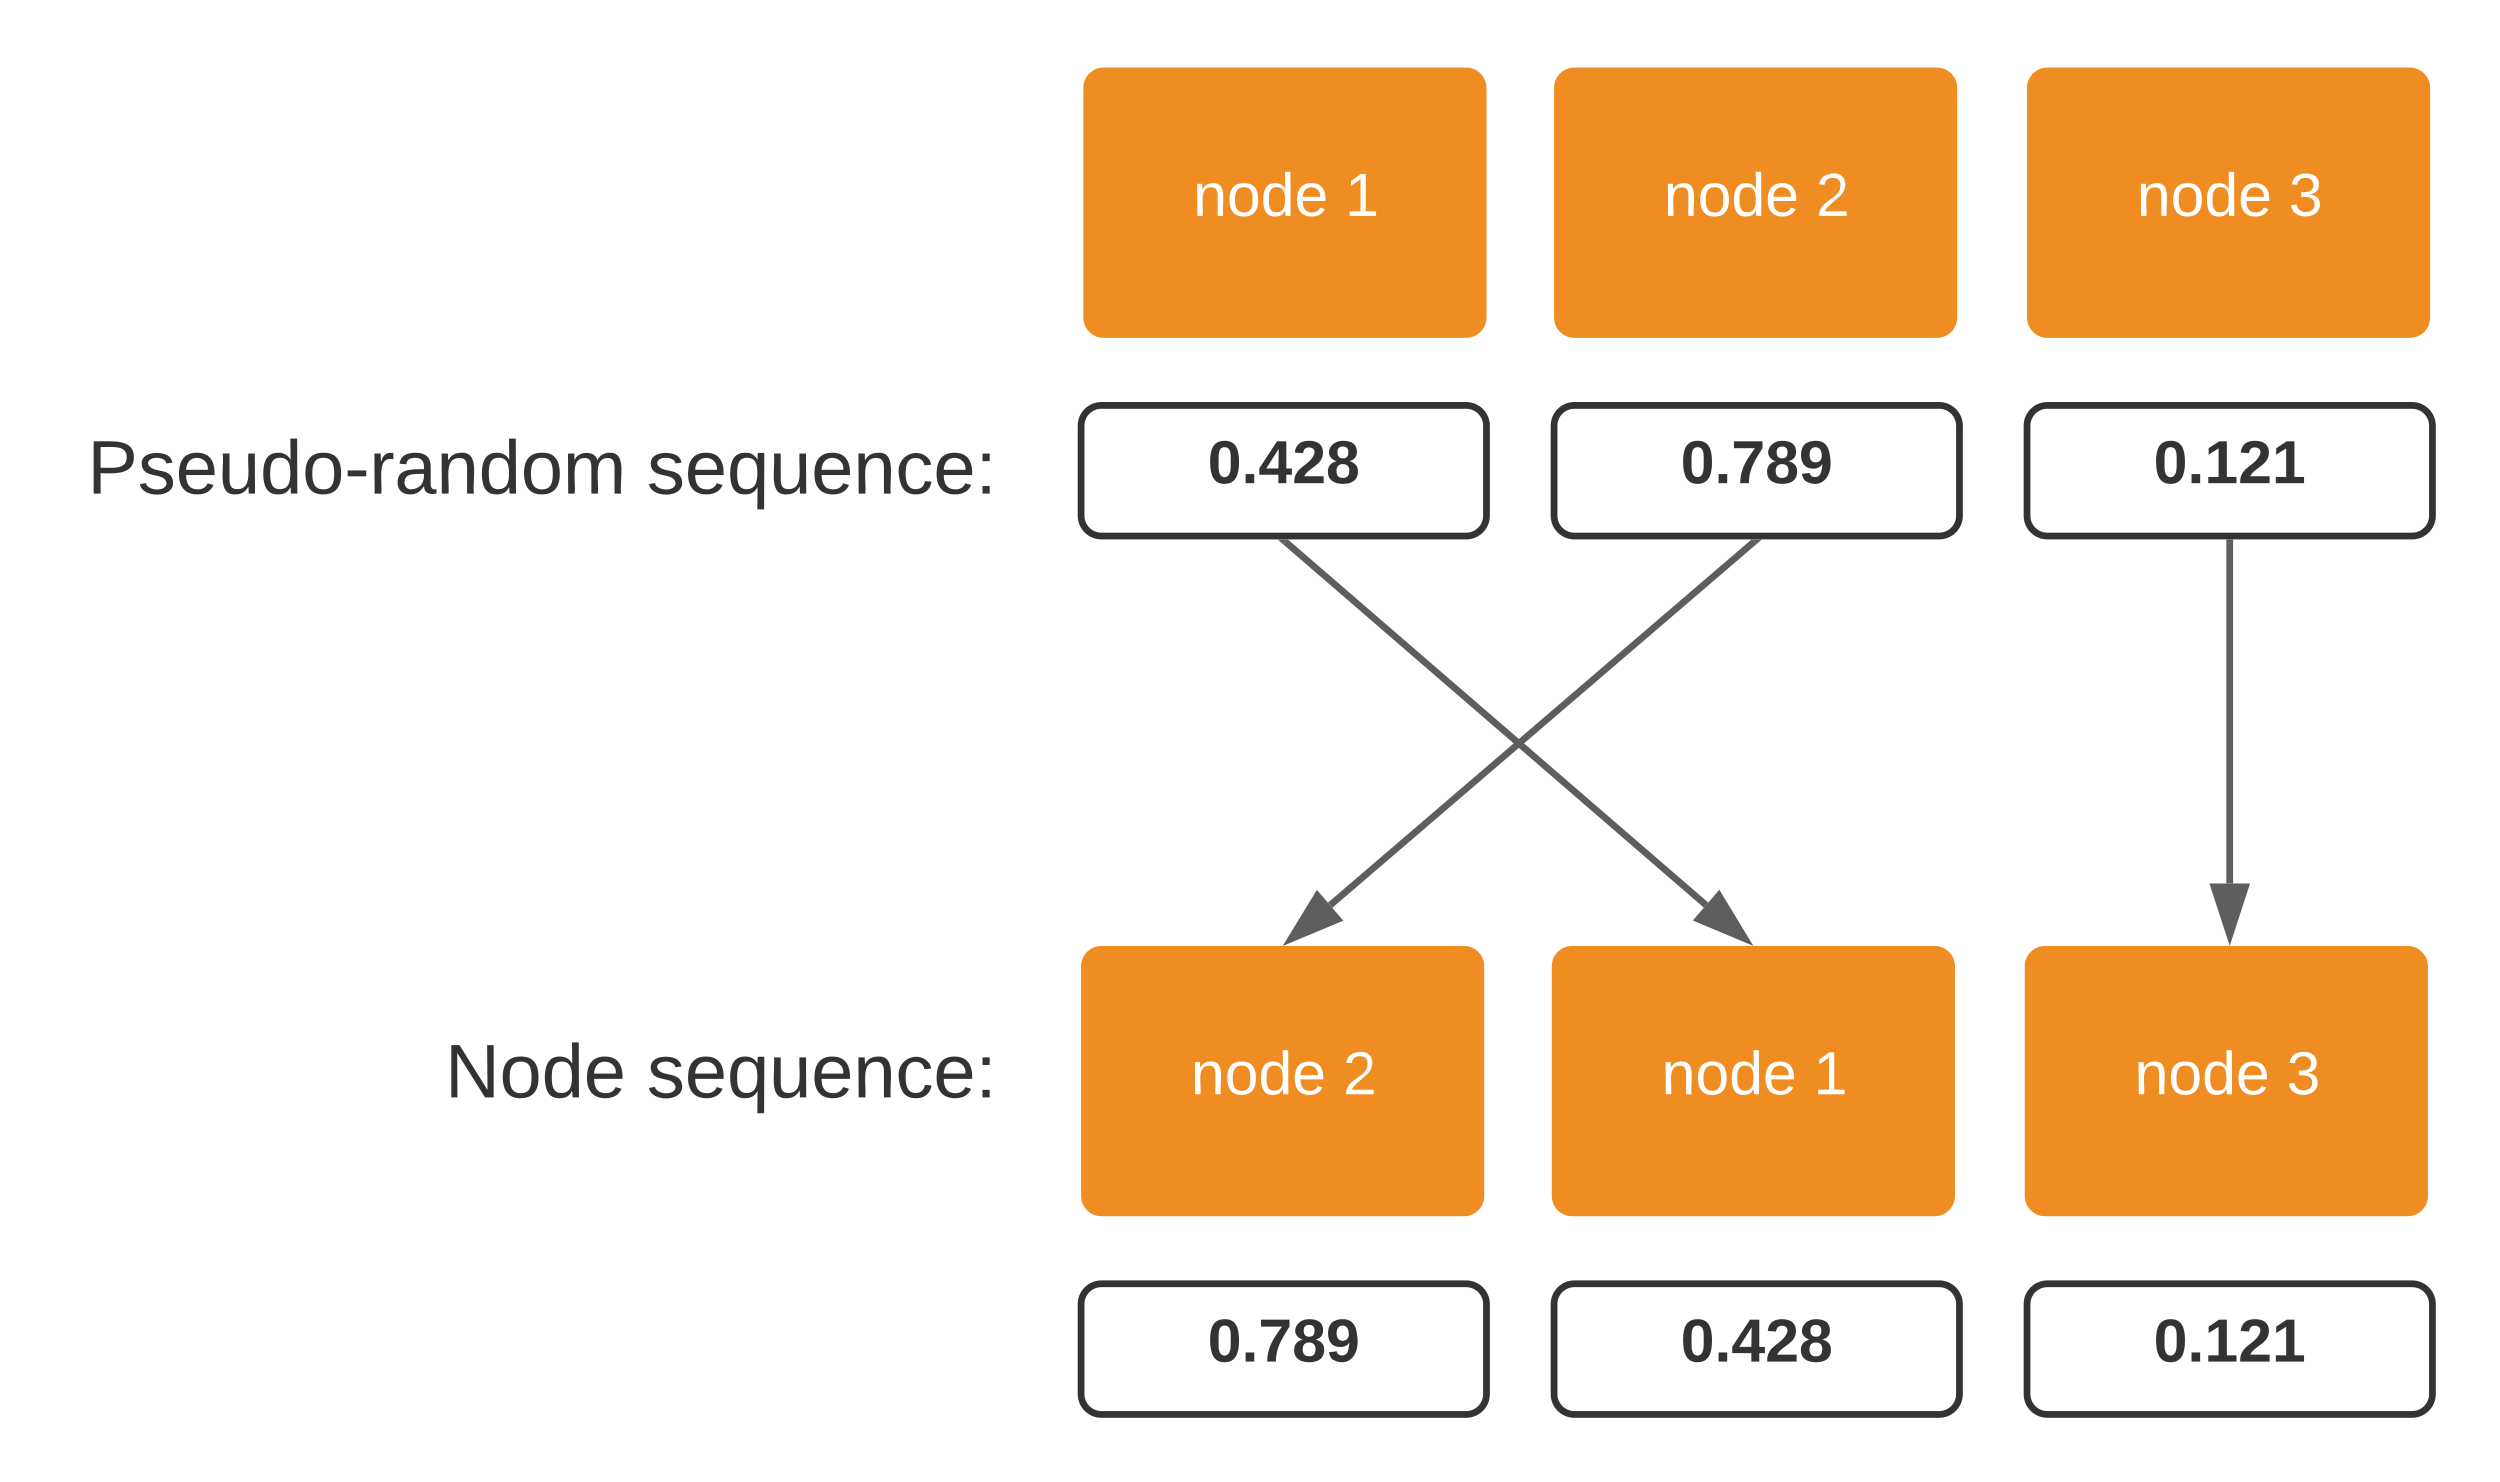
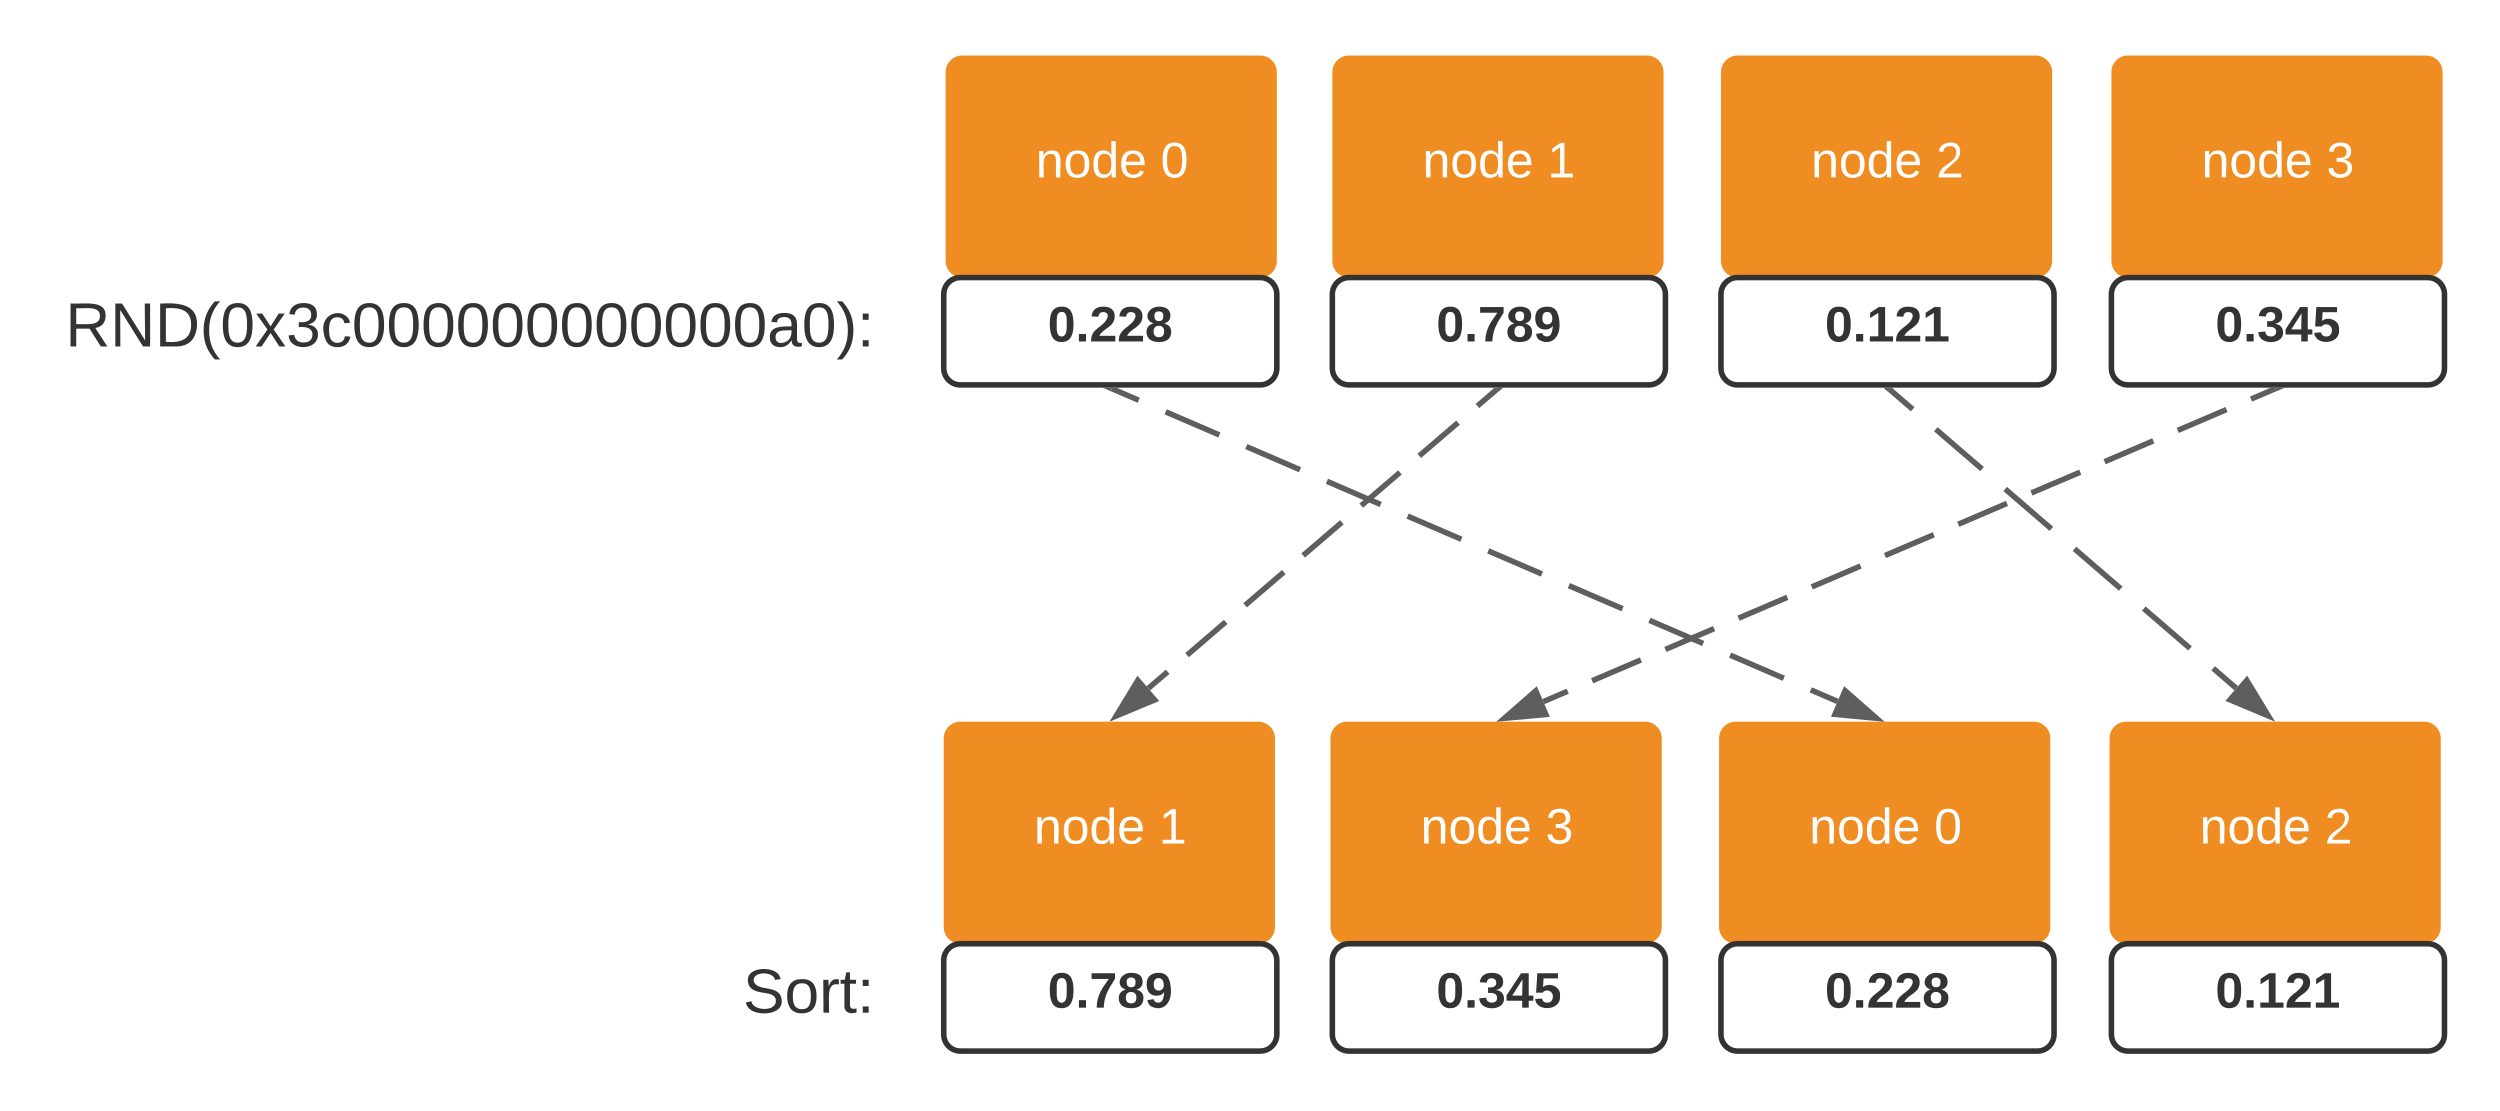
- <svg xmlns="http://www.w3.org/2000/svg" xmlns:ns1="lucid" xmlns:xlink="http://www.w3.org/1999/xlink" width="740" height="438.67">
-   <g transform="translate(-80 -400)" ns1:page-tab-id="0_0">
+ <svg xmlns="http://www.w3.org/2000/svg" xmlns:ns1="lucid" xmlns:xlink="http://www.w3.org/1999/xlink" width="900.67" height="400">
+   <g transform="translate(-60 -420)" ns1:page-tab-id="0_0">
    <path d="M0 0h1870.87v1322.83H0z" fill="#fff" />
-     <path d="M400.67 426c0-3.3 2.68-6 6-6H514c3.3 0 6 2.7 6 6v68c0 3.3-2.7 6-6 6H406.67c-3.32 0-6-2.7-6-6z" stroke="#000" stroke-opacity="0" stroke-width="3" fill="#ef8d22" />
-     <use xlink:href="#a" transform="matrix(1,0,0,1,412.6667,432) translate(20.5 31.9)" />
-     <use xlink:href="#b" transform="matrix(1,0,0,1,412.6667,432) translate(65.5 31.9)" />
-     <path d="M540 426c0-3.3 2.7-6 6-6h107.33c3.32 0 6 2.7 6 6v68c0 3.3-2.68 6-6 6H546c-3.3 0-6-2.7-6-6z" stroke="#000" stroke-opacity="0" stroke-width="3" fill="#ef8d22" />
-     <use xlink:href="#a" transform="matrix(1,0,0,1,552,432) translate(20.5 31.9)" />
-     <use xlink:href="#c" transform="matrix(1,0,0,1,552,432) translate(65.5 31.9)" />
-     <path d="M680 426c0-3.3 2.7-6 6-6h107.33c3.32 0 6 2.7 6 6v68c0 3.3-2.68 6-6 6H686c-3.3 0-6-2.7-6-6z" stroke="#000" stroke-opacity="0" stroke-width="3" fill="#ef8d22" />
-     <use xlink:href="#a" transform="matrix(1,0,0,1,692,432) translate(20.5 31.9)" />
-     <use xlink:href="#d" transform="matrix(1,0,0,1,692,432) translate(65.5 31.9)" />
-     <path d="M400 686c0-3.3 2.7-6 6-6h107.33c3.32 0 6 2.7 6 6v68c0 3.3-2.68 6-6 6H406c-3.3 0-6-2.7-6-6z" stroke="#000" stroke-opacity="0" stroke-width="3" fill="#ef8d22" />
+     <path d="M400.67 446a6 6 0 0 1 6-6H514a6 6 0 0 1 6 6v68a6 6 0 0 1-6 6H406.67a6 6 0 0 1-6-6z" stroke="#000" stroke-opacity="0" stroke-width="3" fill="#ef8d22" />
+     <use xlink:href="#a" transform="matrix(1,0,0,1,412.6667,452) translate(20.5 31.9)" />
+     <use xlink:href="#b" transform="matrix(1,0,0,1,412.6667,452) translate(65.5 31.9)" />
+     <path d="M540 446a6 6 0 0 1 6-6h107.33a6 6 0 0 1 6 6v68a6 6 0 0 1-6 6H546a6 6 0 0 1-6-6z" stroke="#000" stroke-opacity="0" stroke-width="3" fill="#ef8d22" />
+     <use xlink:href="#a" transform="matrix(1,0,0,1,552,452) translate(20.5 31.9)" />
+     <use xlink:href="#c" transform="matrix(1,0,0,1,552,452) translate(65.5 31.9)" />
+     <path d="M680 446a6 6 0 0 1 6-6h107.33a6 6 0 0 1 6 6v68a6 6 0 0 1-6 6H686a6 6 0 0 1-6-6z" stroke="#000" stroke-opacity="0" stroke-width="3" fill="#ef8d22" />
+     <use xlink:href="#a" transform="matrix(1,0,0,1,692,452) translate(20.5 31.9)" />
+     <use xlink:href="#d" transform="matrix(1,0,0,1,692,452) translate(65.5 31.9)" />
+     <path d="M400 686a6 6 0 0 1 6-6h107.33a6 6 0 0 1 6 6v68a6 6 0 0 1-6 6H406a6 6 0 0 1-6-6z" stroke="#000" stroke-opacity="0" stroke-width="3" fill="#ef8d22" />
    <use xlink:href="#a" transform="matrix(1,0,0,1,412,692) translate(20.5 31.9)" />
    <use xlink:href="#c" transform="matrix(1,0,0,1,412,692) translate(65.5 31.9)" />
-     <path d="M539.33 686c0-3.3 2.7-6 6-6h107.34c3.3 0 6 2.7 6 6v68c0 3.3-2.7 6-6 6H545.33c-3.3 0-6-2.7-6-6z" stroke="#000" stroke-opacity="0" stroke-width="3" fill="#ef8d22" />
+     <path d="M539.33 686a6 6 0 0 1 6-6h107.34a6 6 0 0 1 6 6v68a6 6 0 0 1-6 6H545.33a6 6 0 0 1-6-6z" stroke="#000" stroke-opacity="0" stroke-width="3" fill="#ef8d22" />
    <use xlink:href="#a" transform="matrix(1,0,0,1,551.3333,692) translate(20.5 31.9)" />
-     <use xlink:href="#b" transform="matrix(1,0,0,1,551.3333,692) translate(65.5 31.9)" />
-     <path d="M679.33 686c0-3.3 2.7-6 6-6h107.34c3.3 0 6 2.7 6 6v68c0 3.3-2.7 6-6 6H685.33c-3.3 0-6-2.7-6-6z" stroke="#000" stroke-opacity="0" stroke-width="3" fill="#ef8d22" />
+     <use xlink:href="#e" transform="matrix(1,0,0,1,551.3333,692) translate(65.5 31.9)" />
+     <path d="M679.33 686a6 6 0 0 1 6-6h107.34a6 6 0 0 1 6 6v68a6 6 0 0 1-6 6H685.33a6 6 0 0 1-6-6z" stroke="#000" stroke-opacity="0" stroke-width="3" fill="#ef8d22" />
    <use xlink:href="#a" transform="matrix(1,0,0,1,691.3333,692) translate(20.5 31.9)" />
-     <use xlink:href="#d" transform="matrix(1,0,0,1,691.3333,692) translate(65.5 31.9)" />
-     <path d="M400 526c0-3.3 2.7-6 6-6h108c3.3 0 6 2.7 6 6v26.67c0 3.3-2.7 6-6 6H406c-3.3 0-6-2.7-6-6z" stroke="#333" stroke-width="2" fill="#fff" />
-     <use xlink:href="#e" transform="matrix(1,0,0,1,405,525) translate(32.5 18.025)" />
-     <path d="M540 526c0-3.3 2.7-6 6-6h108c3.3 0 6 2.7 6 6v26.67c0 3.3-2.7 6-6 6H546c-3.3 0-6-2.7-6-6z" stroke="#333" stroke-width="2" fill="#fff" />
-     <use xlink:href="#f" transform="matrix(1,0,0,1,545,525) translate(32.5 18.025)" />
-     <path d="M680 526c0-3.3 2.7-6 6-6h108c3.3 0 6 2.7 6 6v26.67c0 3.3-2.7 6-6 6H686c-3.3 0-6-2.7-6-6z" stroke="#333" stroke-width="2" fill="#fff" />
-     <use xlink:href="#g" transform="matrix(1,0,0,1,685,525) translate(32.5 18.025)" />
-     <path d="M540 786c0-3.3 2.7-6 6-6h108c3.3 0 6 2.7 6 6v26.67c0 3.3-2.7 6-6 6H546c-3.3 0-6-2.7-6-6z" stroke="#333" stroke-width="2" fill="#fff" />
-     <use xlink:href="#e" transform="matrix(1,0,0,1,545,785) translate(32.5 18.025)" />
-     <path d="M400 786c0-3.3 2.7-6 6-6h108c3.3 0 6 2.7 6 6v26.67c0 3.3-2.7 6-6 6H406c-3.3 0-6-2.7-6-6z" stroke="#333" stroke-width="2" fill="#fff" />
-     <use xlink:href="#f" transform="matrix(1,0,0,1,405,785) translate(32.5 18.025)" />
-     <path d="M680 786c0-3.3 2.7-6 6-6h108c3.3 0 6 2.7 6 6v26.67c0 3.3-2.7 6-6 6H686c-3.3 0-6-2.7-6-6z" stroke="#333" stroke-width="2" fill="#fff" />
-     <use xlink:href="#g" transform="matrix(1,0,0,1,685,785) translate(32.5 18.025)" />
-     <path d="M740 560.67V661.5" stroke="#5e5e5e" stroke-width="2" fill="none" />
-     <path d="M741 560.7h-2v-1.03h2" fill="#5e5e5e" />
-     <path d="M740 676.76l-4.64-14.26h9.28z" stroke="#5e5e5e" stroke-width="2" fill="#5e5e5e" />
-     <path d="M599.24 560.32L473.7 667.96" stroke="#5e5e5e" stroke-width="2" fill="none" />
-     <path d="M599.87 561.1l-1.22-1.43h2.9" fill="#5e5e5e" />
-     <path d="M462.12 677.9l7.82-12.8 6.03 7.03z" stroke="#5e5e5e" stroke-width="2" fill="#5e5e5e" />
-     <path d="M460.42 560.32L585 667.92" stroke="#5e5e5e" stroke-width="2" fill="none" />
-     <path d="M459.8 561.1l-1.66-1.43h2.88" fill="#5e5e5e" />
-     <path d="M596.55 677.88l-13.83-5.8 6.06-7.03z" stroke="#5e5e5e" stroke-width="2" fill="#5e5e5e" />
-     <path d="M100 527.33c0-3.3 2.7-6 6-6h268c3.3 0 6 2.7 6 6V554c0 3.3-2.7 6-6 6H106c-3.3 0-6-2.7-6-6z" stroke="#000" stroke-opacity="0" stroke-width="3" fill="#fff" fill-opacity="0" />
+     <use xlink:href="#b" transform="matrix(1,0,0,1,691.3333,692) translate(65.5 31.9)" />
+     <path d="M400 526a6 6 0 0 1 6-6h108a6 6 0 0 1 6 6v26.67a6 6 0 0 1-6 6H406a6 6 0 0 1-6-6z" stroke="#333" stroke-width="2" fill="#fff" />
+     <use xlink:href="#f" transform="matrix(1,0,0,1,405,525) translate(32.5 18.025)" />
+     <path d="M540 526a6 6 0 0 1 6-6h108a6 6 0 0 1 6 6v26.67a6 6 0 0 1-6 6H546a6 6 0 0 1-6-6z" stroke="#333" stroke-width="2" fill="#fff" />
+     <use xlink:href="#g" transform="matrix(1,0,0,1,545,525) translate(32.5 18.025)" />
+     <path d="M680 526a6 6 0 0 1 6-6h108a6 6 0 0 1 6 6v26.67a6 6 0 0 1-6 6H686a6 6 0 0 1-6-6z" stroke="#333" stroke-width="2" fill="#fff" />
+     <use xlink:href="#h" transform="matrix(1,0,0,1,685,525) translate(32.5 18.025)" />
+     <path d="M540 766a6 6 0 0 1 6-6h108a6 6 0 0 1 6 6v26.67a6 6 0 0 1-6 6H546a6 6 0 0 1-6-6z" stroke="#333" stroke-width="2" fill="#fff" />
+     <use xlink:href="#i" transform="matrix(1,0,0,1,545,765) translate(32.5 18.025)" />
+     <path d="M400 766a6 6 0 0 1 6-6h108a6 6 0 0 1 6 6v26.67a6 6 0 0 1-6 6H406a6 6 0 0 1-6-6z" stroke="#333" stroke-width="2" fill="#fff" />
+     <use xlink:href="#g" transform="matrix(1,0,0,1,405,765) translate(32.5 18.025)" />
+     <path d="M680 766a6 6 0 0 1 6-6h108a6 6 0 0 1 6 6v26.67a6 6 0 0 1-6 6H686a6 6 0 0 1-6-6z" stroke="#333" stroke-width="2" fill="#fff" />
+     <use xlink:href="#f" transform="matrix(1,0,0,1,685,765) translate(32.5 18.025)" />
+     <path d="M740.76 560.28l8.32 7.18m8.33 7.18L774.07 589m8.33 7.17l16.64 14.36m8.33 7.18l16.65 14.36m8.33 7.18L849 653.6m8.33 7.18l8.32 7.18" stroke="#5e5e5e" stroke-width="2" fill="none" />
+     <path d="M740.12 561.06l-1.65-1.43h2.88z" stroke="#5e5e5e" stroke-width=".05" fill="#5e5e5e" />
+     <path d="M877.22 677.92l-13.84-5.8 6.06-7.02z" stroke="#5e5e5e" stroke-width="2" fill="#5e5e5e" />
+     <path d="M599.24 560.28l-6.97 5.98m-6.98 6l-13.96 11.96m-6.97 5.98l-13.95 11.97m-6.97 5.98l-13.95 11.97m-6.97 5.98l-13.95 11.97m-6.98 5.98l-13.94 11.97m-6.98 6l-6.97 5.97" stroke="#5e5e5e" stroke-width="2" fill="none" />
+     <path d="M599.87 561.06l-1.22-1.43h2.9z" stroke="#5e5e5e" stroke-width=".05" fill="#5e5e5e" />
+     <path d="M462.12 677.93l7.8-12.8 6.05 7.03z" stroke="#5e5e5e" stroke-width="2" fill="#5e5e5e" />
+     <path d="M460.6 560.03l9.67 4.17m9.68 4.17l19.37 8.35m9.68 4.17l19.36 8.34m9.68 4.17l19.37 8.36m9.7 4.18l19.36 8.34m9.68 4.18l19.36 8.34m9.7 4.18l19.35 8.34m9.68 4.18l19.37 8.34m9.68 4.18l19.36 8.35m9.7 4.17l9.67 4.17" stroke="#5e5e5e" stroke-width="2" fill="none" />
+     <path d="M460.2 560.95l-3.06-1.32h3.64z" stroke="#5e5e5e" stroke-width=".05" fill="#5e5e5e" />
+     <path d="M736.03 678.76l-14.94-1.4 3.66-8.5z" stroke="#5e5e5e" stroke-width="2" fill="#5e5e5e" />
+     <path d="M80 527.33a6 6 0 0 1 6-6h288a6 6 0 0 1 6 6v25.34a6 6 0 0 1-6 6H86a6 6 0 0 1-6-6z" stroke="#000" stroke-opacity="0" stroke-width="3" fill="#fff" fill-opacity="0" />
+     <use xlink:href="#j" transform="matrix(1,0,0,1,85,526.3333) translate(-1.466049 18.48889)" />
+     <path d="M200 766a6 6 0 0 1 6-6h168a6 6 0 0 1 6 6v28a6 6 0 0 1-6 6H206a6 6 0 0 1-6-6z" stroke="#000" stroke-opacity="0" stroke-width="3" fill="#fff" fill-opacity="0" />
+     <use xlink:href="#k" transform="matrix(1,0,0,1,205,765) translate(122.6796 19.83056)" />
+     <path d="M820.67 446a6 6 0 0 1 6-6H934a6 6 0 0 1 6 6v68a6 6 0 0 1-6 6H826.67a6 6 0 0 1-6-6z" stroke="#000" stroke-opacity="0" stroke-width="3" fill="#ef8d22" />
+     <use xlink:href="#a" transform="matrix(1,0,0,1,832.6667,452) translate(20.5 31.9)" />
+     <use xlink:href="#e" transform="matrix(1,0,0,1,832.6667,452) translate(65.5 31.9)" />
+     <path d="M820 686a6 6 0 0 1 6-6h107.33a6 6 0 0 1 6 6v68a6 6 0 0 1-6 6H826a6 6 0 0 1-6-6z" stroke="#000" stroke-opacity="0" stroke-width="3" fill="#ef8d22" />
+     <use xlink:href="#a" transform="matrix(1,0,0,1,832,692) translate(20.5 31.9)" />
+     <use xlink:href="#d" transform="matrix(1,0,0,1,832,692) translate(65.5 31.9)" />
+     <path d="M820.67 526a6 6 0 0 1 6-6h108a6 6 0 0 1 6 6v26.67a6 6 0 0 1-6 6h-108a6 6 0 0 1-6-6z" stroke="#333" stroke-width="2" fill="#fff" />
    <g>
-       <use xlink:href="#h" transform="matrix(1,0,0,1,105,526.3333) translate(0.8537037 19.76806)" />
-       <use xlink:href="#i" transform="matrix(1,0,0,1,105,526.3333) translate(166.5062 19.76806)" />
+       <use xlink:href="#i" transform="matrix(1,0,0,1,825.6667,525) translate(32.5 18.025)" />
    </g>
-     <path d="M200 706c0-3.3 2.7-6 6-6h168c3.3 0 6 2.7 6 6v28c0 3.3-2.7 6-6 6H206c-3.3 0-6-2.7-6-6z" stroke="#000" stroke-opacity="0" stroke-width="3" fill="#fff" fill-opacity="0" />
+     <path d="M820.67 766a6 6 0 0 1 6-6h108a6 6 0 0 1 6 6v26.67a6 6 0 0 1-6 6h-108a6 6 0 0 1-6-6z" stroke="#333" stroke-width="2" fill="#fff" />
    <g>
-       <use xlink:href="#j" transform="matrix(1,0,0,1,205,705) translate(6.716667 19.83056)" />
-       <use xlink:href="#i" transform="matrix(1,0,0,1,205,705) translate(66.50617 19.83056)" />
+       <use xlink:href="#h" transform="matrix(1,0,0,1,825.6667,765) translate(32.5 18.025)" />
    </g>
+     <path d="M879.75 560.02l-8.8 3.76m-8.8 3.76l-17.57 7.52m-8.8 3.75l-17.57 7.53m-8.78 3.76l-17.58 7.5m-8.8 3.76l-17.58 7.52m-8.8 3.76l-17.57 7.5m-8.8 3.77l-17.58 7.53m-8.8 3.75l-17.58 7.52m-8.8 3.76l-17.57 7.5m-8.8 3.77l-17.58 7.52m-8.8 3.76l-8.8 3.76" stroke="#5e5e5e" stroke-width="2" fill="none" />
+     <path d="M880.12 560.95l-.57-1.32h3.66z" stroke="#5e5e5e" stroke-width=".05" fill="#5e5e5e" />
+     <path d="M601.98 678.76l11.3-9.87 3.64 8.52z" stroke="#5e5e5e" stroke-width="2" fill="#5e5e5e" />
    <defs>
-       <path fill="#fff" d="M117-194c89-4 53 116 60 194h-32v-121c0-31-8-49-39-48C34-167 62-67 57 0H25l-1-190h30c1 10-1 24 2 32 11-22 29-35 61-36" id="k" />
-       <path fill="#fff" d="M100-194c62-1 85 37 85 99 1 63-27 99-86 99S16-35 15-95c0-66 28-99 85-99zM99-20c44 1 53-31 53-75 0-43-8-75-51-75s-53 32-53 75 10 74 51 75" id="l" />
-       <path fill="#fff" d="M85-194c31 0 48 13 60 33l-1-100h32l1 261h-30c-2-10 0-23-3-31C134-8 116 4 85 4 32 4 16-35 15-94c0-66 23-100 70-100zm9 24c-40 0-46 34-46 75 0 40 6 74 45 74 42 0 51-32 51-76 0-42-9-74-50-73" id="m" />
-       <path fill="#fff" d="M100-194c63 0 86 42 84 106H49c0 40 14 67 53 68 26 1 43-12 49-29l28 8c-11 28-37 45-77 45C44 4 14-33 15-96c1-61 26-98 85-98zm52 81c6-60-76-77-97-28-3 7-6 17-6 28h103" id="n" />
+       <path fill="#fff" d="M117-194c89-4 53 116 60 194h-32v-121c0-31-8-49-39-48C34-167 62-67 57 0H25l-1-190h30c1 10-1 24 2 32 11-22 29-35 61-36" id="l" />
+       <path fill="#fff" d="M100-194c62-1 85 37 85 99 1 63-27 99-86 99S16-35 15-95c0-66 28-99 85-99zM99-20c44 1 53-31 53-75 0-43-8-75-51-75s-53 32-53 75 10 74 51 75" id="m" />
+       <path fill="#fff" d="M85-194c31 0 48 13 60 33l-1-100h32l1 261h-30c-2-10 0-23-3-31C134-8 116 4 85 4 32 4 16-35 15-94c0-66 23-100 70-100zm9 24c-40 0-46 34-46 75 0 40 6 74 45 74 42 0 51-32 51-76 0-42-9-74-50-73" id="n" />
+       <path fill="#fff" d="M100-194c63 0 86 42 84 106H49c0 40 14 67 53 68 26 1 43-12 49-29l28 8c-11 28-37 45-77 45C44 4 14-33 15-96c1-61 26-98 85-98zm52 81c6-60-76-77-97-28-3 7-6 17-6 28h103" id="o" />
      <g id="a">
-         <use transform="matrix(0.05,0,0,0.05,0,0)" xlink:href="#k" />
-         <use transform="matrix(0.05,0,0,0.05,10,0)" xlink:href="#l" />
-         <use transform="matrix(0.05,0,0,0.05,20,0)" xlink:href="#m" />
-         <use transform="matrix(0.05,0,0,0.05,30,0)" xlink:href="#n" />
+         <use transform="matrix(0.05,0,0,0.05,0,0)" xlink:href="#l" />
+         <use transform="matrix(0.05,0,0,0.05,10,0)" xlink:href="#m" />
+         <use transform="matrix(0.05,0,0,0.05,20,0)" xlink:href="#n" />
+         <use transform="matrix(0.05,0,0,0.05,30,0)" xlink:href="#o" />
      </g>
-       <path fill="#fff" d="M27 0v-27h64v-190l-56 39v-29l58-41h29v221h61V0H27" id="o" />
-       <use transform="matrix(0.05,0,0,0.05,0,0)" xlink:href="#o" id="b" />
-       <path fill="#fff" d="M101-251c82-7 93 87 43 132L82-64C71-53 59-42 53-27h129V0H18c2-99 128-94 128-182 0-28-16-43-45-43s-46 15-49 41l-32-3c6-41 34-60 81-64" id="p" />
-       <use transform="matrix(0.05,0,0,0.05,0,0)" xlink:href="#p" id="c" />
-       <path fill="#fff" d="M126-127c33 6 58 20 58 59 0 88-139 92-164 29-3-8-5-16-6-25l32-3c6 27 21 44 54 44 32 0 52-15 52-46 0-38-36-46-79-43v-28c39 1 72-4 72-42 0-27-17-43-46-43-28 0-47 15-49 41l-32-3c6-42 35-63 81-64 48-1 79 21 79 65 0 36-21 52-52 59" id="q" />
-       <use transform="matrix(0.05,0,0,0.05,0,0)" xlink:href="#q" id="d" />
-       <path fill="#333" d="M101-251c68 0 84 54 84 127C185-50 166 4 99 4S15-52 14-124c-1-75 17-127 87-127zm-1 216c37-5 36-46 36-89s4-89-36-89c-39 0-36 45-36 89 0 43-3 85 36 89" id="r" />
-       <path fill="#333" d="M24 0v-54h51V0H24" id="s" />
-       <path fill="#333" d="M165-50V0h-47v-50H5v-38l105-160h55v161h33v37h-33zm-47-37l2-116L46-87h72" id="t" />
-       <path fill="#333" d="M182-182c0 78-84 86-111 141h115V0H12c-6-101 99-100 120-180 1-22-12-31-33-32-23 0-32 14-35 34l-49-3c5-45 32-70 84-70 51 0 83 22 83 69" id="u" />
-       <path fill="#333" d="M138-131c27 9 52 24 51 61 0 53-36 74-89 74S11-19 11-69c0-35 22-54 51-61-78-25-46-121 38-121 51 0 83 19 83 66 0 30-18 49-45 54zm-38-16c24 0 32-13 32-36 1-23-11-34-32-34-22 0-33 12-32 34 0 22 9 36 32 36zm1 116c27 0 37-17 37-43 0-25-13-39-39-39-24 0-37 15-37 40 0 27 11 42 39 42" id="v" />
-       <g id="e">
-         <use transform="matrix(0.05,0,0,0.05,0,0)" xlink:href="#r" />
-         <use transform="matrix(0.05,0,0,0.05,10,0)" xlink:href="#s" />
-         <use transform="matrix(0.05,0,0,0.05,15,0)" xlink:href="#t" />
-         <use transform="matrix(0.05,0,0,0.05,25,0)" xlink:href="#u" />
-         <use transform="matrix(0.05,0,0,0.05,35,0)" xlink:href="#v" />
+       <path fill="#fff" d="M101-251c68 0 85 55 85 127S166 4 100 4C33 4 14-52 14-124c0-73 17-127 87-127zm-1 229c47 0 54-49 54-102s-4-102-53-102c-51 0-55 48-55 102 0 53 5 102 54 102" id="p" />
+       <use transform="matrix(0.05,0,0,0.05,0,0)" xlink:href="#p" id="b" />
+       <path fill="#fff" d="M27 0v-27h64v-190l-56 39v-29l58-41h29v221h61V0H27" id="q" />
+       <use transform="matrix(0.05,0,0,0.05,0,0)" xlink:href="#q" id="c" />
+       <path fill="#fff" d="M101-251c82-7 93 87 43 132L82-64C71-53 59-42 53-27h129V0H18c2-99 128-94 128-182 0-28-16-43-45-43s-46 15-49 41l-32-3c6-41 34-60 81-64" id="r" />
+       <use transform="matrix(0.05,0,0,0.05,0,0)" xlink:href="#r" id="d" />
+       <path fill="#fff" d="M126-127c33 6 58 20 58 59 0 88-139 92-164 29-3-8-5-16-6-25l32-3c6 27 21 44 54 44 32 0 52-15 52-46 0-38-36-46-79-43v-28c39 1 72-4 72-42 0-27-17-43-46-43-28 0-47 15-49 41l-32-3c6-42 35-63 81-64 48-1 79 21 79 65 0 36-21 52-52 59" id="s" />
+       <use transform="matrix(0.05,0,0,0.05,0,0)" xlink:href="#s" id="e" />
+       <path fill="#333" d="M101-251c68 0 84 54 84 127C185-50 166 4 99 4S15-52 14-124c-1-75 17-127 87-127zm-1 216c37-5 36-46 36-89s4-89-36-89c-39 0-36 45-36 89 0 43-3 85 36 89" id="t" />
+       <path fill="#333" d="M24 0v-54h51V0H24" id="u" />
+       <path fill="#333" d="M182-182c0 78-84 86-111 141h115V0H12c-6-101 99-100 120-180 1-22-12-31-33-32-23 0-32 14-35 34l-49-3c5-45 32-70 84-70 51 0 83 22 83 69" id="v" />
+       <path fill="#333" d="M138-131c27 9 52 24 51 61 0 53-36 74-89 74S11-19 11-69c0-35 22-54 51-61-78-25-46-121 38-121 51 0 83 19 83 66 0 30-18 49-45 54zm-38-16c24 0 32-13 32-36 1-23-11-34-32-34-22 0-33 12-32 34 0 22 9 36 32 36zm1 116c27 0 37-17 37-43 0-25-13-39-39-39-24 0-37 15-37 40 0 27 11 42 39 42" id="w" />
+       <g id="f">
+         <use transform="matrix(0.05,0,0,0.05,0,0)" xlink:href="#t" />
+         <use transform="matrix(0.05,0,0,0.05,10,0)" xlink:href="#u" />
+         <use transform="matrix(0.05,0,0,0.05,15,0)" xlink:href="#v" />
+         <use transform="matrix(0.05,0,0,0.05,25,0)" xlink:href="#v" />
+         <use transform="matrix(0.05,0,0,0.05,35,0)" xlink:href="#w" />
      </g>
-       <path fill="#333" d="M52 0c1-96 47-148 87-207H15v-41h169v40c-36 62-79 113-81 208H52" id="w" />
-       <path fill="#333" d="M99-251c69 0 84 53 88 123 5 99-61 162-144 118-15-8-21-25-26-45l46-6c4 31 50 33 63 7 7-15 12-36 12-60-9 18-29 28-54 28-48 0-72-32-72-82 0-55 31-83 87-83zm-1 128c24 0 37-16 37-39 0-27-10-51-37-51-25 0-35 19-35 45 0 25 10 45 35 45" id="x" />
-       <g id="f">
-         <use transform="matrix(0.05,0,0,0.05,0,0)" xlink:href="#r" />
-         <use transform="matrix(0.05,0,0,0.05,10,0)" xlink:href="#s" />
-         <use transform="matrix(0.05,0,0,0.05,15,0)" xlink:href="#w" />
-         <use transform="matrix(0.05,0,0,0.05,25,0)" xlink:href="#v" />
-         <use transform="matrix(0.05,0,0,0.05,35,0)" xlink:href="#x" />
-       </g>
-       <path fill="#333" d="M23 0v-37h61v-169l-59 37v-38l62-41h46v211h57V0H23" id="y" />
+       <path fill="#333" d="M52 0c1-96 47-148 87-207H15v-41h169v40c-36 62-79 113-81 208H52" id="x" />
+       <path fill="#333" d="M99-251c69 0 84 53 88 123 5 99-61 162-144 118-15-8-21-25-26-45l46-6c4 31 50 33 63 7 7-15 12-36 12-60-9 18-29 28-54 28-48 0-72-32-72-82 0-55 31-83 87-83zm-1 128c24 0 37-16 37-39 0-27-10-51-37-51-25 0-35 19-35 45 0 25 10 45 35 45" id="y" />
      <g id="g">
-         <use transform="matrix(0.05,0,0,0.05,0,0)" xlink:href="#r" />
-         <use transform="matrix(0.05,0,0,0.05,10,0)" xlink:href="#s" />
-         <use transform="matrix(0.05,0,0,0.05,15,0)" xlink:href="#y" />
-         <use transform="matrix(0.05,0,0,0.05,25,0)" xlink:href="#u" />
+         <use transform="matrix(0.05,0,0,0.05,0,0)" xlink:href="#t" />
+         <use transform="matrix(0.05,0,0,0.05,10,0)" xlink:href="#u" />
+         <use transform="matrix(0.05,0,0,0.05,15,0)" xlink:href="#x" />
+         <use transform="matrix(0.05,0,0,0.05,25,0)" xlink:href="#w" />
        <use transform="matrix(0.05,0,0,0.05,35,0)" xlink:href="#y" />
      </g>
-       <path fill="#333" d="M30-248c87 1 191-15 191 75 0 78-77 80-158 76V0H30v-248zm33 125c57 0 124 11 124-50 0-59-68-47-124-48v98" id="z" />
-       <path fill="#333" d="M135-143c-3-34-86-38-87 0 15 53 115 12 119 90S17 21 10-45l28-5c4 36 97 45 98 0-10-56-113-15-118-90-4-57 82-63 122-42 12 7 21 19 24 35" id="A" />
-       <path fill="#333" d="M100-194c63 0 86 42 84 106H49c0 40 14 67 53 68 26 1 43-12 49-29l28 8c-11 28-37 45-77 45C44 4 14-33 15-96c1-61 26-98 85-98zm52 81c6-60-76-77-97-28-3 7-6 17-6 28h103" id="B" />
-       <path fill="#333" d="M84 4C-5 8 30-112 23-190h32v120c0 31 7 50 39 49 72-2 45-101 50-169h31l1 190h-30c-1-10 1-25-2-33-11 22-28 36-60 37" id="C" />
-       <path fill="#333" d="M85-194c31 0 48 13 60 33l-1-100h32l1 261h-30c-2-10 0-23-3-31C134-8 116 4 85 4 32 4 16-35 15-94c0-66 23-100 70-100zm9 24c-40 0-46 34-46 75 0 40 6 74 45 74 42 0 51-32 51-76 0-42-9-74-50-73" id="D" />
-       <path fill="#333" d="M100-194c62-1 85 37 85 99 1 63-27 99-86 99S16-35 15-95c0-66 28-99 85-99zM99-20c44 1 53-31 53-75 0-43-8-75-51-75s-53 32-53 75 10 74 51 75" id="E" />
-       <path fill="#333" d="M16-82v-28h88v28H16" id="F" />
-       <path fill="#333" d="M114-163C36-179 61-72 57 0H25l-1-190h30c1 12-1 29 2 39 6-27 23-49 58-41v29" id="G" />
-       <path fill="#333" d="M141-36C126-15 110 5 73 4 37 3 15-17 15-53c-1-64 63-63 125-63 3-35-9-54-41-54-24 1-41 7-42 31l-33-3c5-37 33-52 76-52 45 0 72 20 72 64v82c-1 20 7 32 28 27v20c-31 9-61-2-59-35zM48-53c0 20 12 33 32 33 41-3 63-29 60-74-43 2-92-5-92 41" id="H" />
-       <path fill="#333" d="M117-194c89-4 53 116 60 194h-32v-121c0-31-8-49-39-48C34-167 62-67 57 0H25l-1-190h30c1 10-1 24 2 32 11-22 29-35 61-36" id="I" />
-       <path fill="#333" d="M210-169c-67 3-38 105-44 169h-31v-121c0-29-5-50-35-48C34-165 62-65 56 0H25l-1-190h30c1 10-1 24 2 32 10-44 99-50 107 0 11-21 27-35 58-36 85-2 47 119 55 194h-31v-121c0-29-5-49-35-48" id="J" />
+       <path fill="#333" d="M23 0v-37h61v-169l-59 37v-38l62-41h46v211h57V0H23" id="z" />
      <g id="h">
-         <use transform="matrix(0.06234568,0,0,0.06234568,0,0)" xlink:href="#z" />
-         <use transform="matrix(0.06234568,0,0,0.06234568,14.96296,0)" xlink:href="#A" />
-         <use transform="matrix(0.06234568,0,0,0.06234568,26.18519,0)" xlink:href="#B" />
-         <use transform="matrix(0.06234568,0,0,0.06234568,38.65432,0)" xlink:href="#C" />
-         <use transform="matrix(0.06234568,0,0,0.06234568,51.12346,0)" xlink:href="#D" />
-         <use transform="matrix(0.06234568,0,0,0.06234568,63.59259,0)" xlink:href="#E" />
-         <use transform="matrix(0.06234568,0,0,0.06234568,76.06173,0)" xlink:href="#F" />
-         <use transform="matrix(0.06234568,0,0,0.06234568,83.48086,0)" xlink:href="#G" />
-         <use transform="matrix(0.06234568,0,0,0.06234568,90.9,0)" xlink:href="#H" />
-         <use transform="matrix(0.06234568,0,0,0.06234568,103.3691,0)" xlink:href="#I" />
-         <use transform="matrix(0.06234568,0,0,0.06234568,115.8383,0)" xlink:href="#D" />
-         <use transform="matrix(0.06234568,0,0,0.06234568,128.3074,0)" xlink:href="#E" />
-         <use transform="matrix(0.06234568,0,0,0.06234568,140.7765,0)" xlink:href="#J" />
+         <use transform="matrix(0.05,0,0,0.05,0,0)" xlink:href="#t" />
+         <use transform="matrix(0.05,0,0,0.05,10,0)" xlink:href="#u" />
+         <use transform="matrix(0.05,0,0,0.05,15,0)" xlink:href="#z" />
+         <use transform="matrix(0.05,0,0,0.05,25,0)" xlink:href="#v" />
+         <use transform="matrix(0.05,0,0,0.05,35,0)" xlink:href="#z" />
      </g>
-       <path fill="#333" d="M145-31C134-9 116 4 85 4 32 4 16-35 15-94c0-59 17-99 70-100 32-1 48 14 60 33 0-11-1-24 2-32h30l-1 268h-32zM93-21c41 0 51-33 51-76s-8-73-50-73c-40 0-46 35-46 75s5 74 45 74" id="K" />
-       <path fill="#333" d="M96-169c-40 0-48 33-48 73s9 75 48 75c24 0 41-14 43-38l32 2c-6 37-31 61-74 61-59 0-76-41-82-99-10-93 101-131 147-64 4 7 5 14 7 22l-32 3c-4-21-16-35-41-35" id="L" />
-       <path fill="#333" d="M33-154v-36h34v36H33zM33 0v-36h34V0H33" id="M" />
+       <path fill="#333" d="M128-127c34 4 56 21 59 58 7 91-148 94-172 28-4-9-6-17-7-26l51-5c1 24 16 35 40 36 23 0 39-12 38-36-1-31-31-36-65-34v-40c32 2 59-3 59-33 0-20-13-33-34-33s-33 13-35 32l-50-3c6-44 37-68 86-68 50 0 83 20 83 66 0 35-22 52-53 58" id="A" />
+       <path fill="#333" d="M165-50V0h-47v-50H5v-38l105-160h55v161h33v37h-33zm-47-37l2-116L46-87h72" id="B" />
+       <path fill="#333" d="M139-81c0-46-55-55-73-27H18l9-140h149v37H72l-4 63c44-38 133-4 122 66C201 21 21 35 11-62l49-4c5 18 15 30 39 30 26 0 40-18 40-45" id="C" />
      <g id="i">
-         <use transform="matrix(0.06234568,0,0,0.06234568,0,0)" xlink:href="#A" />
-         <use transform="matrix(0.06234568,0,0,0.06234568,11.22222,0)" xlink:href="#B" />
-         <use transform="matrix(0.06234568,0,0,0.06234568,23.69136,0)" xlink:href="#K" />
-         <use transform="matrix(0.06234568,0,0,0.06234568,36.16049,0)" xlink:href="#C" />
-         <use transform="matrix(0.06234568,0,0,0.06234568,48.62963,0)" xlink:href="#B" />
-         <use transform="matrix(0.06234568,0,0,0.06234568,61.09877,0)" xlink:href="#I" />
-         <use transform="matrix(0.06234568,0,0,0.06234568,73.5679,0)" xlink:href="#L" />
-         <use transform="matrix(0.06234568,0,0,0.06234568,84.79012,0)" xlink:href="#B" />
-         <use transform="matrix(0.06234568,0,0,0.06234568,97.25926,0)" xlink:href="#M" />
+         <use transform="matrix(0.05,0,0,0.05,0,0)" xlink:href="#t" />
+         <use transform="matrix(0.05,0,0,0.05,10,0)" xlink:href="#u" />
+         <use transform="matrix(0.05,0,0,0.05,15,0)" xlink:href="#A" />
+         <use transform="matrix(0.05,0,0,0.05,25,0)" xlink:href="#B" />
+         <use transform="matrix(0.05,0,0,0.05,35,0)" xlink:href="#C" />
      </g>
-       <path fill="#333" d="M190 0L58-211 59 0H30v-248h39L202-35l-2-213h31V0h-41" id="N" />
+       <path fill="#333" d="M233-177c-1 41-23 64-60 70L243 0h-38l-65-103H63V0H30v-248c88 3 205-21 203 71zM63-129c60-2 137 13 137-47 0-61-80-42-137-45v92" id="D" />
+       <path fill="#333" d="M190 0L58-211 59 0H30v-248h39L202-35l-2-213h31V0h-41" id="E" />
+       <path fill="#333" d="M30-248c118-7 216 8 213 122C240-48 200 0 122 0H30v-248zM63-27c89 8 146-16 146-99s-60-101-146-95v194" id="F" />
+       <path fill="#333" d="M87 75C49 33 22-17 22-94c0-76 28-126 65-167h31c-38 41-64 92-64 168S80 34 118 75H87" id="G" />
+       <path fill="#333" d="M101-251c68 0 85 55 85 127S166 4 100 4C33 4 14-52 14-124c0-73 17-127 87-127zm-1 229c47 0 54-49 54-102s-4-102-53-102c-51 0-55 48-55 102 0 53 5 102 54 102" id="H" />
+       <path fill="#333" d="M141 0L90-78 38 0H4l68-98-65-92h35l48 74 47-74h35l-64 92 68 98h-35" id="I" />
+       <path fill="#333" d="M126-127c33 6 58 20 58 59 0 88-139 92-164 29-3-8-5-16-6-25l32-3c6 27 21 44 54 44 32 0 52-15 52-46 0-38-36-46-79-43v-28c39 1 72-4 72-42 0-27-17-43-46-43-28 0-47 15-49 41l-32-3c6-42 35-63 81-64 48-1 79 21 79 65 0 36-21 52-52 59" id="J" />
+       <path fill="#333" d="M96-169c-40 0-48 33-48 73s9 75 48 75c24 0 41-14 43-38l32 2c-6 37-31 61-74 61-59 0-76-41-82-99-10-93 101-131 147-64 4 7 5 14 7 22l-32 3c-4-21-16-35-41-35" id="K" />
+       <path fill="#333" d="M141-36C126-15 110 5 73 4 37 3 15-17 15-53c-1-64 63-63 125-63 3-35-9-54-41-54-24 1-41 7-42 31l-33-3c5-37 33-52 76-52 45 0 72 20 72 64v82c-1 20 7 32 28 27v20c-31 9-61-2-59-35zM48-53c0 20 12 33 32 33 41-3 63-29 60-74-43 2-92-5-92 41" id="L" />
+       <path fill="#333" d="M33-261c38 41 65 92 65 168S71 34 33 75H2C39 34 66-17 66-93S39-220 2-261h31" id="M" />
+       <path fill="#333" d="M33-154v-36h34v36H33zM33 0v-36h34V0H33" id="N" />
      <g id="j">
-         <use transform="matrix(0.06234568,0,0,0.06234568,0,0)" xlink:href="#N" />
+         <use transform="matrix(0.06234568,0,0,0.06234568,0,0)" xlink:href="#D" />
        <use transform="matrix(0.06234568,0,0,0.06234568,16.14753,0)" xlink:href="#E" />
-         <use transform="matrix(0.06234568,0,0,0.06234568,28.61667,0)" xlink:href="#D" />
-         <use transform="matrix(0.06234568,0,0,0.06234568,41.0858,0)" xlink:href="#B" />
+         <use transform="matrix(0.06234568,0,0,0.06234568,32.29506,0)" xlink:href="#F" />
+         <use transform="matrix(0.06234568,0,0,0.06234568,48.44259,0)" xlink:href="#G" />
+         <use transform="matrix(0.06234568,0,0,0.06234568,55.86173,0)" xlink:href="#H" />
+         <use transform="matrix(0.06234568,0,0,0.06234568,68.33086,0)" xlink:href="#I" />
+         <use transform="matrix(0.06234568,0,0,0.06234568,79.55309,0)" xlink:href="#J" />
+         <use transform="matrix(0.06234568,0,0,0.06234568,92.02222,0)" xlink:href="#K" />
+         <use transform="matrix(0.06234568,0,0,0.06234568,103.2444,0)" xlink:href="#H" />
+         <use transform="matrix(0.06234568,0,0,0.06234568,115.7136,0)" xlink:href="#H" />
+         <use transform="matrix(0.06234568,0,0,0.06234568,128.1827,0)" xlink:href="#H" />
+         <use transform="matrix(0.06234568,0,0,0.06234568,140.6519,0)" xlink:href="#H" />
+         <use transform="matrix(0.06234568,0,0,0.06234568,153.121,0)" xlink:href="#H" />
+         <use transform="matrix(0.06234568,0,0,0.06234568,165.5901,0)" xlink:href="#H" />
+         <use transform="matrix(0.06234568,0,0,0.06234568,178.0593,0)" xlink:href="#H" />
+         <use transform="matrix(0.06234568,0,0,0.06234568,190.5284,0)" xlink:href="#H" />
+         <use transform="matrix(0.06234568,0,0,0.06234568,202.9975,0)" xlink:href="#H" />
+         <use transform="matrix(0.06234568,0,0,0.06234568,215.4667,0)" xlink:href="#H" />
+         <use transform="matrix(0.06234568,0,0,0.06234568,227.9358,0)" xlink:href="#H" />
+         <use transform="matrix(0.06234568,0,0,0.06234568,240.4049,0)" xlink:href="#H" />
+         <use transform="matrix(0.06234568,0,0,0.06234568,252.8741,0)" xlink:href="#L" />
+         <use transform="matrix(0.06234568,0,0,0.06234568,265.3432,0)" xlink:href="#H" />
+         <use transform="matrix(0.06234568,0,0,0.06234568,277.8123,0)" xlink:href="#M" />
+         <use transform="matrix(0.06234568,0,0,0.06234568,285.2315,0)" xlink:href="#N" />
+       </g>
+       <path fill="#333" d="M185-189c-5-48-123-54-124 2 14 75 158 14 163 119 3 78-121 87-175 55-17-10-28-26-33-46l33-7c5 56 141 63 141-1 0-78-155-14-162-118-5-82 145-84 179-34 5 7 8 16 11 25" id="O" />
+       <path fill="#333" d="M100-194c62-1 85 37 85 99 1 63-27 99-86 99S16-35 15-95c0-66 28-99 85-99zM99-20c44 1 53-31 53-75 0-43-8-75-51-75s-53 32-53 75 10 74 51 75" id="P" />
+       <path fill="#333" d="M114-163C36-179 61-72 57 0H25l-1-190h30c1 12-1 29 2 39 6-27 23-49 58-41v29" id="Q" />
+       <path fill="#333" d="M59-47c-2 24 18 29 38 22v24C64 9 27 4 27-40v-127H5v-23h24l9-43h21v43h35v23H59v120" id="R" />
+       <g id="k">
+         <use transform="matrix(0.06234568,0,0,0.06234568,0,0)" xlink:href="#O" />
+         <use transform="matrix(0.06234568,0,0,0.06234568,14.96296,0)" xlink:href="#P" />
+         <use transform="matrix(0.06234568,0,0,0.06234568,27.4321,0)" xlink:href="#Q" />
+         <use transform="matrix(0.06234568,0,0,0.06234568,34.85123,0)" xlink:href="#R" />
+         <use transform="matrix(0.06234568,0,0,0.06234568,41.0858,0)" xlink:href="#N" />
      </g>
    </defs>
  </g>
</svg>
